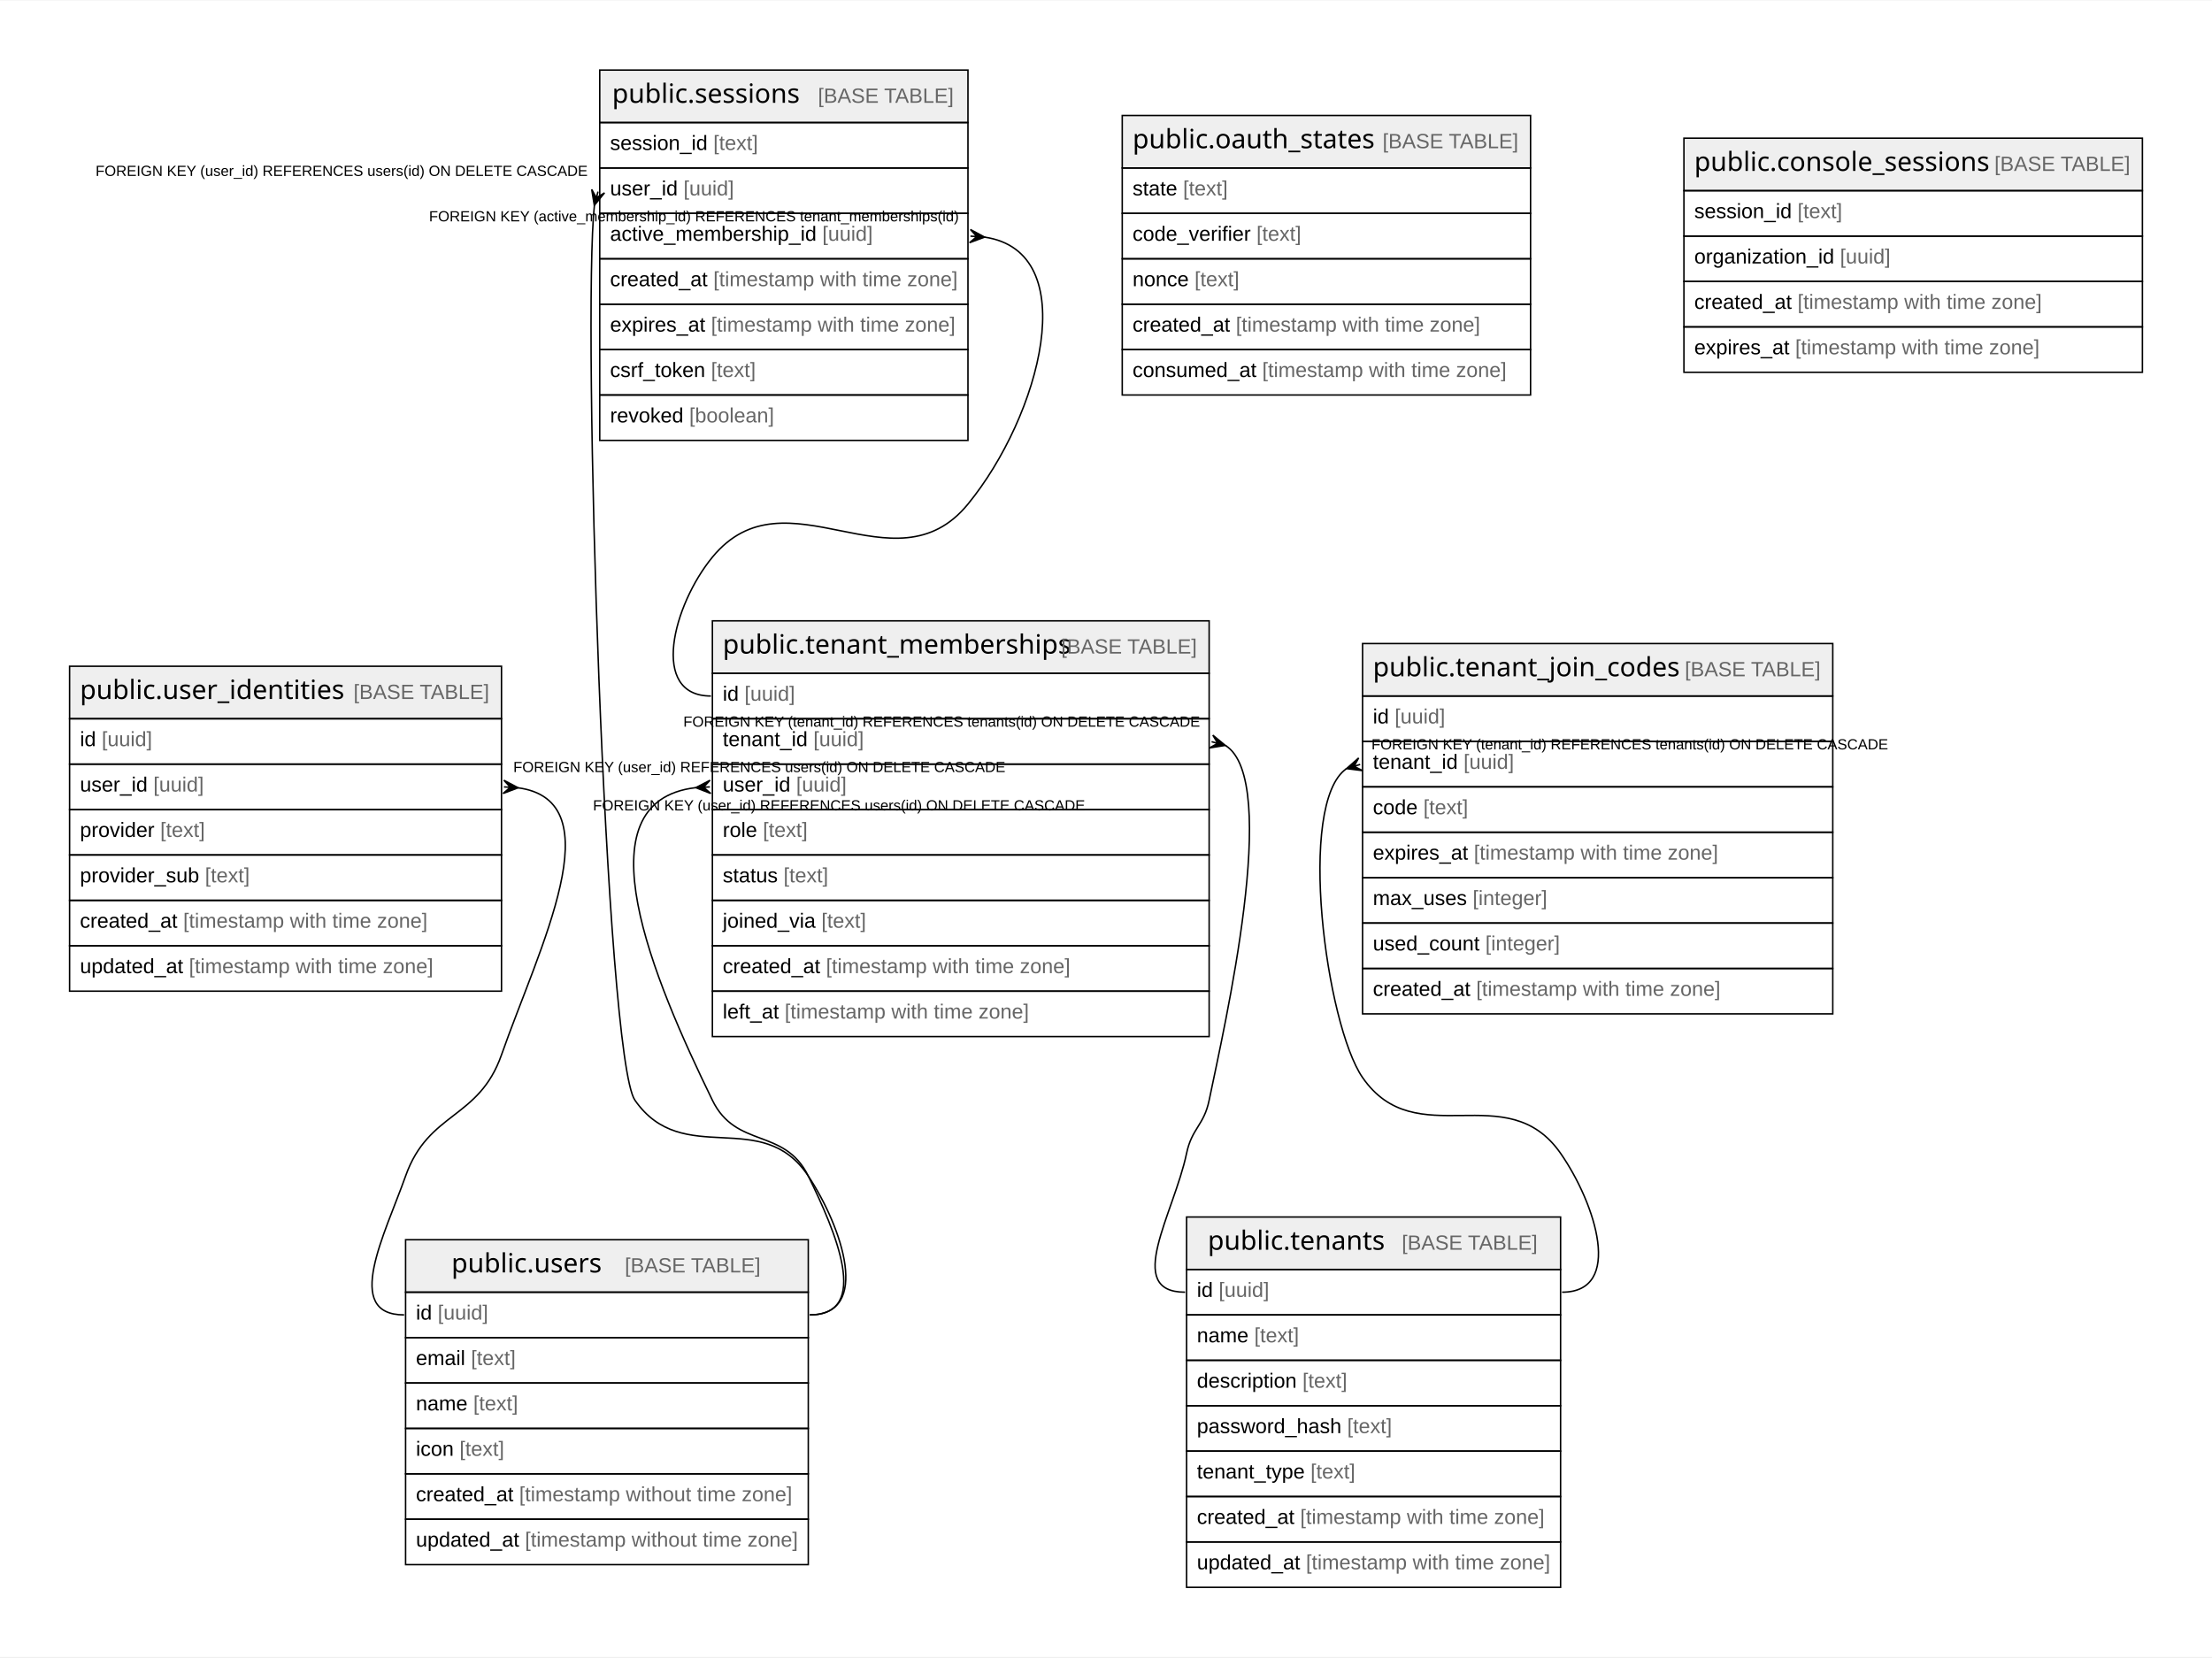
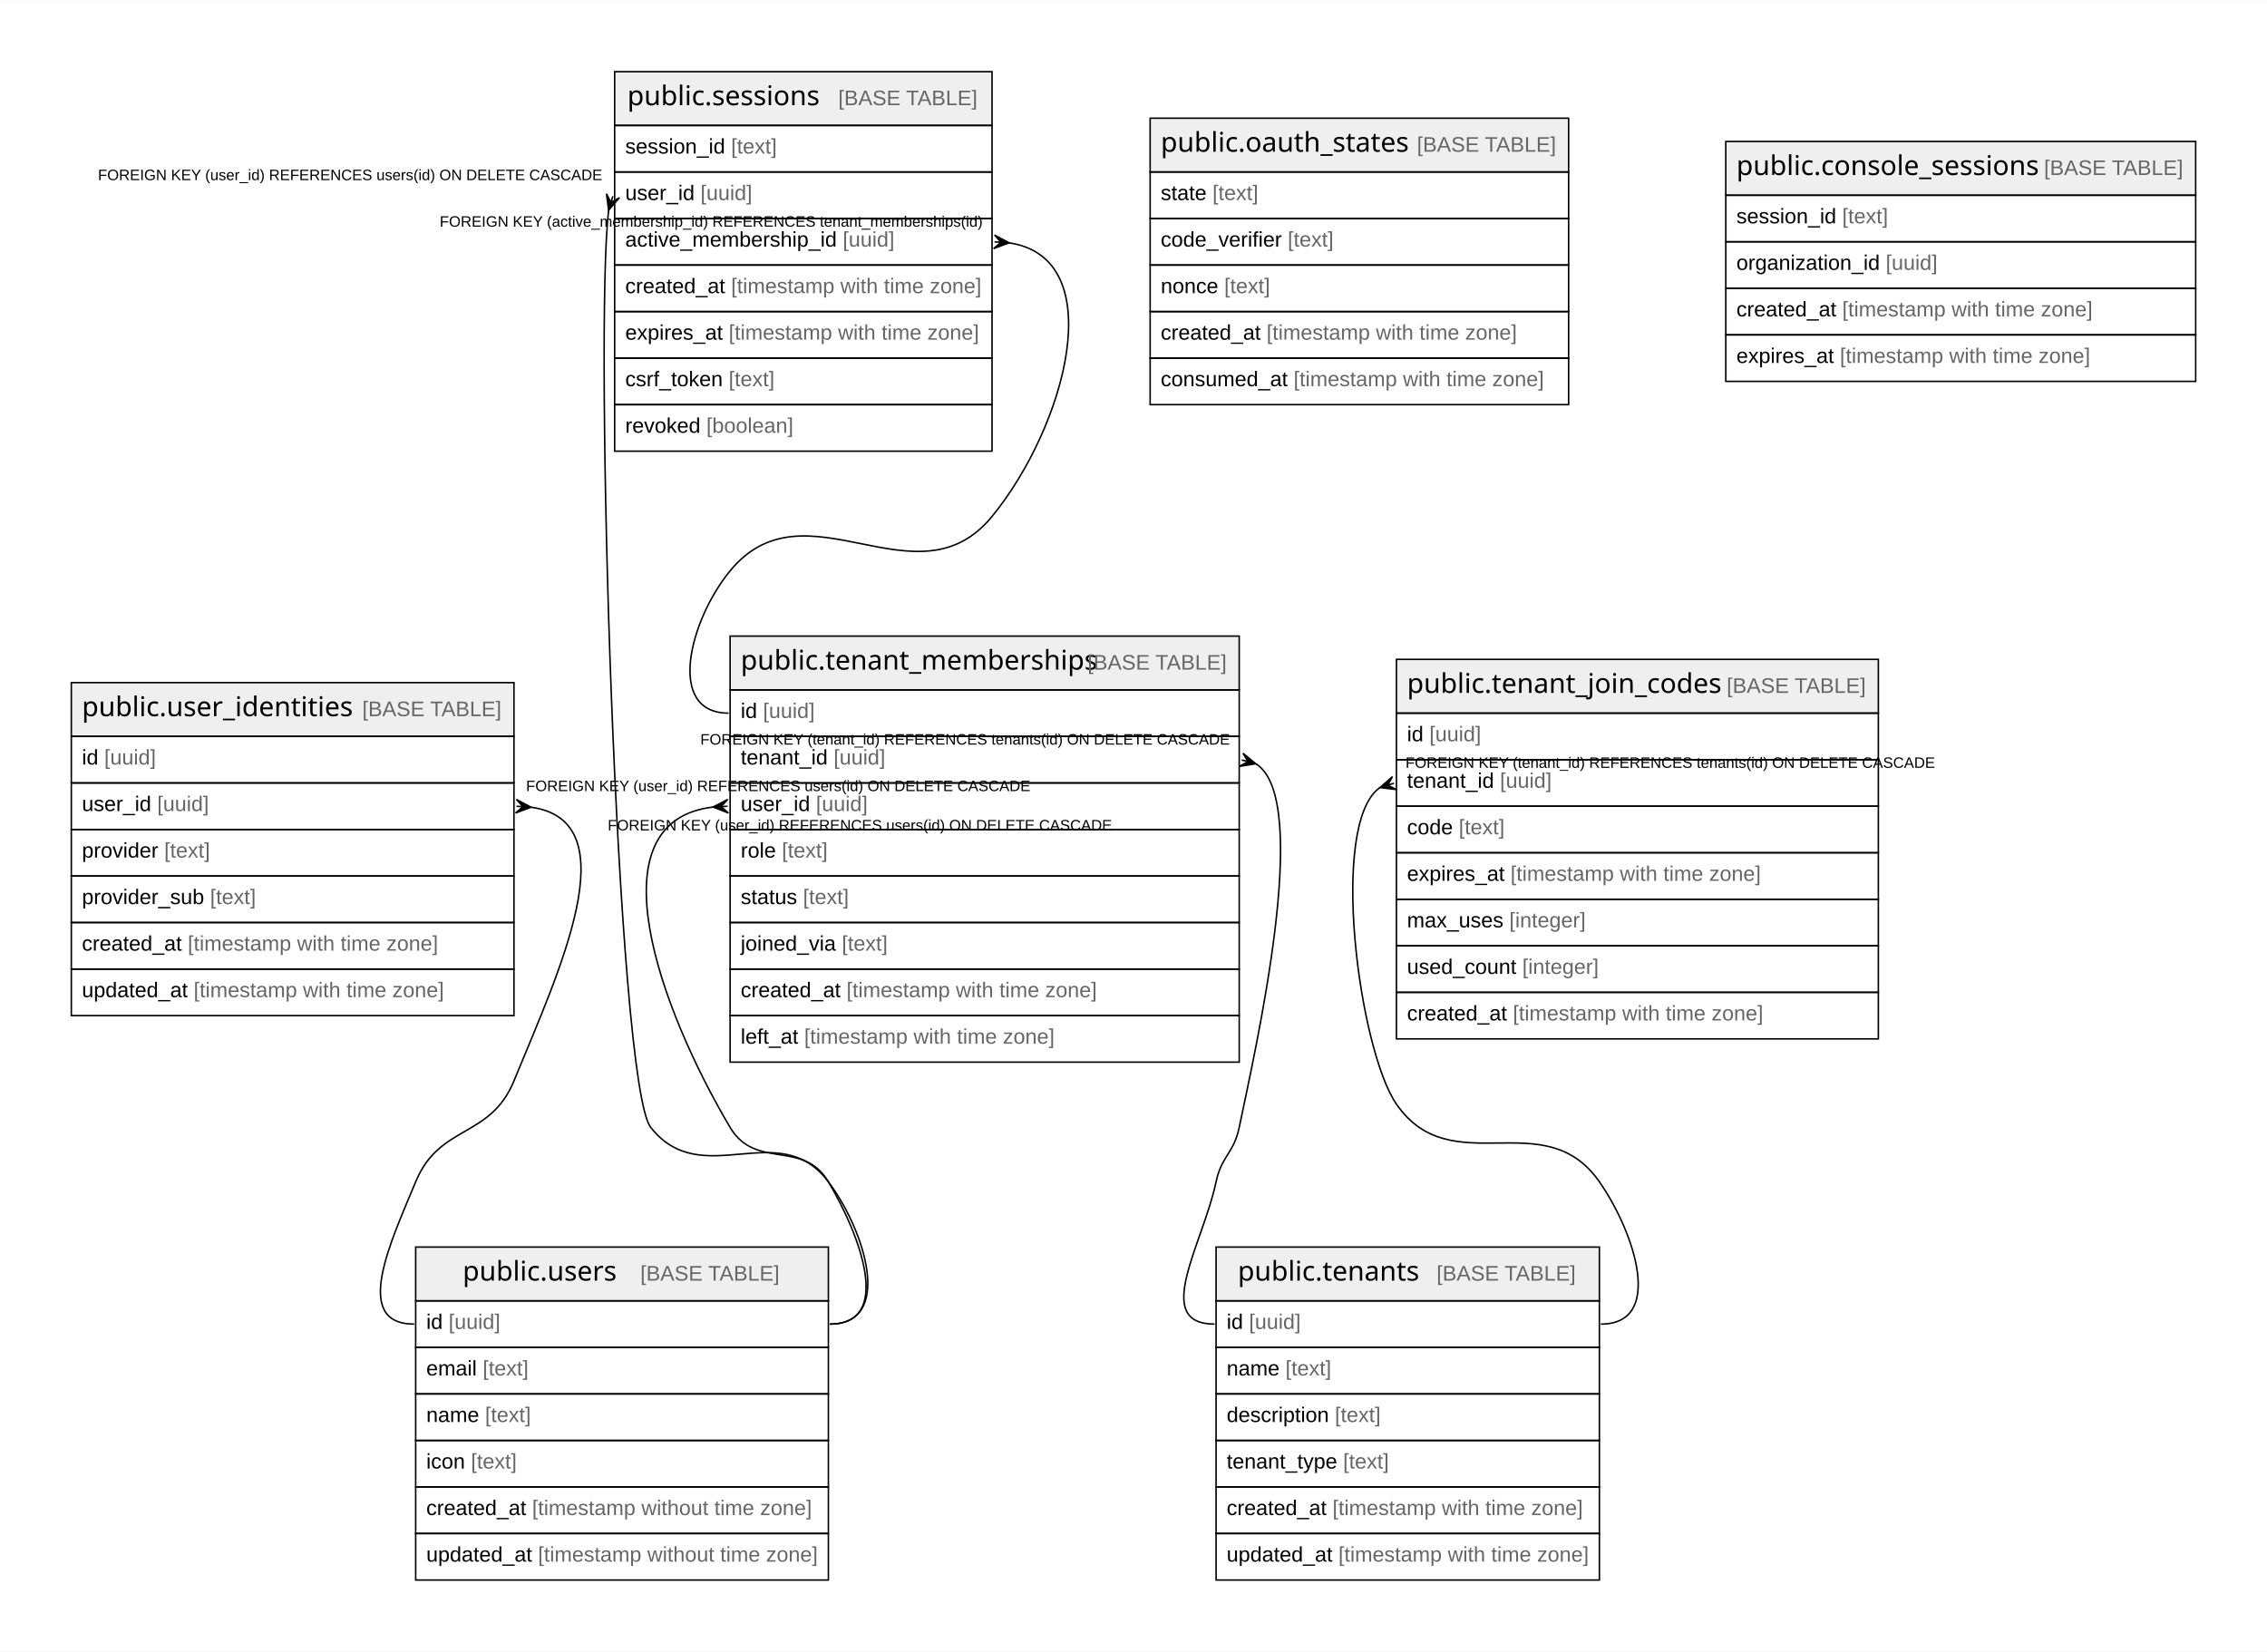
- <svg xmlns="http://www.w3.org/2000/svg" width="1500pt" height="1124pt" viewBox="0.00 0.00 1500.37 1123.60">
-   <g id="graph0" class="graph" transform="scale(1 1) rotate(0) translate(4 1119.6)">
-     <polygon fill="white" stroke="none" points="-4,4 -4,-1119.6 1496.37,-1119.6 1496.37,4 -4,4" />
+ <svg xmlns="http://www.w3.org/2000/svg" width="1500pt" height="1093pt" viewBox="0.00 0.00 1500.37 1092.80">
+   <g id="graph0" class="graph" transform="scale(1 1) rotate(0) translate(4 1088.8)">
+     <polygon fill="white" stroke="none" points="-4,4 -4,-1088.8 1496.37,-1088.8 1496.37,4 -4,4" />
    <g id="node1" class="node">
-       <polygon fill="#efefef" stroke="none" points="271.11,-243.4 271.11,-279 544.25,-279 544.25,-243.4 271.11,-243.4" />
-       <polygon fill="none" stroke="black" points="271.11,-243.4 271.11,-279 544.25,-279 544.25,-243.4 271.11,-243.4" />
-       <text text-anchor="start" x="302.19" y="-256.8" font-family="Arial Bold" font-size="18.00">public.users</text>
-       <text text-anchor="start" x="388.68" y="-256.8" font-family="Arial" font-size="14.00">    </text>
-       <text text-anchor="start" x="419.79" y="-256.8" font-family="Arial" font-size="14.00" fill="#666666">[BASE TABLE]</text>
-       <polygon fill="none" stroke="black" points="271.11,-212.6 271.11,-243.4 544.25,-243.4 544.25,-212.6 271.11,-212.6" />
-       <text text-anchor="start" x="278.11" y="-224.8" font-family="Arial" font-size="14.00">id </text>
-       <text text-anchor="start" x="292.89" y="-224.8" font-family="Arial" font-size="14.00" fill="#666666">[uuid]</text>
-       <polygon fill="none" stroke="black" points="271.11,-181.8 271.11,-212.6 544.25,-212.6 544.25,-181.8 271.11,-181.8" />
-       <text text-anchor="start" x="278.11" y="-194" font-family="Arial" font-size="14.00">email </text>
-       <text text-anchor="start" x="315.45" y="-194" font-family="Arial" font-size="14.00" fill="#666666">[text]</text>
-       <polygon fill="none" stroke="black" points="271.11,-151 271.11,-181.8 544.25,-181.8 544.25,-151 271.11,-151" />
-       <text text-anchor="start" x="278.11" y="-163.2" font-family="Arial" font-size="14.00">name </text>
-       <text text-anchor="start" x="317.02" y="-163.2" font-family="Arial" font-size="14.00" fill="#666666">[text]</text>
-       <polygon fill="none" stroke="black" points="271.11,-120.2 271.11,-151 544.25,-151 544.25,-120.2 271.11,-120.2" />
-       <text text-anchor="start" x="278.11" y="-132.4" font-family="Arial" font-size="14.00">icon </text>
-       <text text-anchor="start" x="307.68" y="-132.4" font-family="Arial" font-size="14.00" fill="#666666">[text]</text>
-       <polygon fill="none" stroke="black" points="271.11,-89.4 271.11,-120.2 544.25,-120.2 544.25,-89.4 271.11,-89.4" />
-       <text text-anchor="start" x="278.11" y="-101.6" font-family="Arial" font-size="14.00">created_at </text>
-       <text text-anchor="start" x="348.15" y="-101.6" font-family="Arial" font-size="14.00" fill="#666666">[timestamp without time zone]</text>
-       <polygon fill="none" stroke="black" points="271.11,-58.6 271.11,-89.4 544.25,-89.4 544.25,-58.6 271.11,-58.6" />
-       <text text-anchor="start" x="278.11" y="-70.8" font-family="Arial" font-size="14.00">updated_at </text>
-       <text text-anchor="start" x="352.06" y="-70.8" font-family="Arial" font-size="14.00" fill="#666666">[timestamp without time zone]</text>
+       <polygon fill="#efefef" stroke="none" points="271.11,-228 271.11,-263.6 544.25,-263.6 544.25,-228 271.11,-228" />
+       <polygon fill="none" stroke="black" points="271.11,-228 271.11,-263.6 544.25,-263.6 544.25,-228 271.11,-228" />
+       <text text-anchor="start" x="302.19" y="-241.4" font-family="Arial Bold" font-size="18.00">public.users</text>
+       <text text-anchor="start" x="388.68" y="-241.4" font-family="Arial" font-size="14.00">    </text>
+       <text text-anchor="start" x="419.79" y="-241.4" font-family="Arial" font-size="14.00" fill="#666666">[BASE TABLE]</text>
+       <polygon fill="none" stroke="black" points="271.11,-197.2 271.11,-228 544.25,-228 544.25,-197.2 271.11,-197.2" />
+       <text text-anchor="start" x="278.11" y="-209.4" font-family="Arial" font-size="14.00">id </text>
+       <text text-anchor="start" x="292.89" y="-209.4" font-family="Arial" font-size="14.00" fill="#666666">[uuid]</text>
+       <polygon fill="none" stroke="black" points="271.11,-166.4 271.11,-197.2 544.25,-197.2 544.25,-166.4 271.11,-166.4" />
+       <text text-anchor="start" x="278.11" y="-178.6" font-family="Arial" font-size="14.00">email </text>
+       <text text-anchor="start" x="315.45" y="-178.6" font-family="Arial" font-size="14.00" fill="#666666">[text]</text>
+       <polygon fill="none" stroke="black" points="271.11,-135.6 271.11,-166.4 544.25,-166.4 544.25,-135.6 271.11,-135.6" />
+       <text text-anchor="start" x="278.11" y="-147.8" font-family="Arial" font-size="14.00">name </text>
+       <text text-anchor="start" x="317.02" y="-147.8" font-family="Arial" font-size="14.00" fill="#666666">[text]</text>
+       <polygon fill="none" stroke="black" points="271.11,-104.8 271.11,-135.6 544.25,-135.6 544.25,-104.8 271.11,-104.8" />
+       <text text-anchor="start" x="278.11" y="-117" font-family="Arial" font-size="14.00">icon </text>
+       <text text-anchor="start" x="307.68" y="-117" font-family="Arial" font-size="14.00" fill="#666666">[text]</text>
+       <polygon fill="none" stroke="black" points="271.11,-74 271.11,-104.8 544.25,-104.8 544.25,-74 271.11,-74" />
+       <text text-anchor="start" x="278.11" y="-86.2" font-family="Arial" font-size="14.00">created_at </text>
+       <text text-anchor="start" x="348.15" y="-86.2" font-family="Arial" font-size="14.00" fill="#666666">[timestamp without time zone]</text>
+       <polygon fill="none" stroke="black" points="271.11,-43.2 271.11,-74 544.25,-74 544.25,-43.2 271.11,-43.2" />
+       <text text-anchor="start" x="278.11" y="-55.4" font-family="Arial" font-size="14.00">updated_at </text>
+       <text text-anchor="start" x="352.06" y="-55.4" font-family="Arial" font-size="14.00" fill="#666666">[timestamp without time zone]</text>
    </g>
    <g id="node2" class="node">
-       <polygon fill="#efefef" stroke="none" points="43.2,-632.4 43.2,-668 336.16,-668 336.16,-632.4 43.2,-632.4" />
-       <polygon fill="none" stroke="black" points="43.2,-632.4 43.2,-668 336.16,-668 336.16,-632.4 43.2,-632.4" />
-       <text text-anchor="start" x="50.2" y="-645.8" font-family="Arial Bold" font-size="18.00">public.user_identities</text>
-       <text text-anchor="start" x="204.67" y="-645.8" font-family="Arial" font-size="14.00">    </text>
-       <text text-anchor="start" x="235.78" y="-645.8" font-family="Arial" font-size="14.00" fill="#666666">[BASE TABLE]</text>
-       <polygon fill="none" stroke="black" points="43.2,-601.6 43.2,-632.4 336.16,-632.4 336.16,-601.6 43.2,-601.6" />
-       <text text-anchor="start" x="50.2" y="-613.8" font-family="Arial" font-size="14.00">id </text>
-       <text text-anchor="start" x="64.99" y="-613.8" font-family="Arial" font-size="14.00" fill="#666666">[uuid]</text>
+       <polygon fill="#efefef" stroke="none" points="43.2,-601.6 43.2,-637.2 336.16,-637.2 336.16,-601.6 43.2,-601.6" />
+       <polygon fill="none" stroke="black" points="43.2,-601.6 43.2,-637.2 336.16,-637.2 336.16,-601.6 43.2,-601.6" />
+       <text text-anchor="start" x="50.2" y="-615" font-family="Arial Bold" font-size="18.00">public.user_identities</text>
+       <text text-anchor="start" x="204.67" y="-615" font-family="Arial" font-size="14.00">    </text>
+       <text text-anchor="start" x="235.78" y="-615" font-family="Arial" font-size="14.00" fill="#666666">[BASE TABLE]</text>
      <polygon fill="none" stroke="black" points="43.2,-570.8 43.2,-601.6 336.16,-601.6 336.16,-570.8 43.2,-570.8" />
-       <text text-anchor="start" x="50.2" y="-583" font-family="Arial" font-size="14.00">user_id </text>
-       <text text-anchor="start" x="100.01" y="-583" font-family="Arial" font-size="14.00" fill="#666666">[uuid]</text>
+       <text text-anchor="start" x="50.2" y="-583" font-family="Arial" font-size="14.00">id </text>
+       <text text-anchor="start" x="64.99" y="-583" font-family="Arial" font-size="14.00" fill="#666666">[uuid]</text>
      <polygon fill="none" stroke="black" points="43.2,-540 43.2,-570.8 336.16,-570.8 336.16,-540 43.2,-540" />
-       <text text-anchor="start" x="50.2" y="-552.2" font-family="Arial" font-size="14.00">provider </text>
-       <text text-anchor="start" x="104.67" y="-552.2" font-family="Arial" font-size="14.00" fill="#666666">[text]</text>
+       <text text-anchor="start" x="50.2" y="-552.2" font-family="Arial" font-size="14.00">user_id </text>
+       <text text-anchor="start" x="100.01" y="-552.2" font-family="Arial" font-size="14.00" fill="#666666">[uuid]</text>
      <polygon fill="none" stroke="black" points="43.2,-509.2 43.2,-540 336.16,-540 336.16,-509.2 43.2,-509.2" />
-       <text text-anchor="start" x="50.2" y="-521.4" font-family="Arial" font-size="14.00">provider_sub </text>
-       <text text-anchor="start" x="135.03" y="-521.4" font-family="Arial" font-size="14.00" fill="#666666">[text]</text>
+       <text text-anchor="start" x="50.2" y="-521.4" font-family="Arial" font-size="14.00">provider </text>
+       <text text-anchor="start" x="104.67" y="-521.4" font-family="Arial" font-size="14.00" fill="#666666">[text]</text>
      <polygon fill="none" stroke="black" points="43.2,-478.4 43.2,-509.2 336.16,-509.2 336.16,-478.4 43.2,-478.4" />
-       <text text-anchor="start" x="50.2" y="-490.6" font-family="Arial" font-size="14.00">created_at </text>
-       <text text-anchor="start" x="120.25" y="-490.6" font-family="Arial" font-size="14.00" fill="#666666">[timestamp with time zone]</text>
+       <text text-anchor="start" x="50.2" y="-490.6" font-family="Arial" font-size="14.00">provider_sub </text>
+       <text text-anchor="start" x="135.03" y="-490.6" font-family="Arial" font-size="14.00" fill="#666666">[text]</text>
      <polygon fill="none" stroke="black" points="43.2,-447.6 43.2,-478.4 336.16,-478.4 336.16,-447.6 43.2,-447.6" />
-       <text text-anchor="start" x="50.2" y="-459.8" font-family="Arial" font-size="14.00">updated_at </text>
-       <text text-anchor="start" x="124.16" y="-459.8" font-family="Arial" font-size="14.00" fill="#666666">[timestamp with time zone]</text>
+       <text text-anchor="start" x="50.2" y="-459.8" font-family="Arial" font-size="14.00">created_at </text>
+       <text text-anchor="start" x="120.25" y="-459.8" font-family="Arial" font-size="14.00" fill="#666666">[timestamp with time zone]</text>
+       <polygon fill="none" stroke="black" points="43.2,-416.8 43.2,-447.6 336.16,-447.6 336.16,-416.8 43.2,-416.8" />
+       <text text-anchor="start" x="50.2" y="-429" font-family="Arial" font-size="14.00">updated_at </text>
+       <text text-anchor="start" x="124.16" y="-429" font-family="Arial" font-size="14.00" fill="#666666">[timestamp with time zone]</text>
    </g>
    <g id="edge1" class="edge">
-       <path fill="none" stroke="black" d="M347.24,-585.57C413.07,-576.78 361.71,-477.22 336.16,-404.4 320.73,-360.44 286.65,-366.12 271.11,-322.2 257.14,-282.73 228.24,-228 270.11,-228" />
-       <polygon fill="black" stroke="black" points="347.47,-585.56 337.21,-581.69 342.15,-585.89 337.82,-586.16 337.82,-586.16 337.82,-586.16 342.15,-585.89 337.77,-590.67 347.47,-585.56" />
-       <text text-anchor="start" x="344.16" y="-596.2" font-family="Arial" font-size="10.00">FOREIGN KEY (user_id) REFERENCES users(id) ON DELETE CASCADE</text>
+       <path fill="none" stroke="black" d="M347.26,-554.76C413.4,-545.85 365.41,-445.01 336.16,-373.6 320.45,-335.25 286.91,-345.11 271.11,-306.8 255.14,-268.1 228.24,-212.6 270.11,-212.6" />
+       <polygon fill="black" stroke="black" points="347.47,-554.75 337.21,-550.89 342.15,-555.09 337.82,-555.36 337.82,-555.36 337.82,-555.36 342.15,-555.09 337.77,-559.87 347.47,-554.75" />
+       <text text-anchor="start" x="344.16" y="-565.4" font-family="Arial" font-size="10.00">FOREIGN KEY (user_id) REFERENCES users(id) ON DELETE CASCADE</text>
    </g>
    <g id="node3" class="node">
-       <polygon fill="#efefef" stroke="none" points="402.79,-1036.8 402.79,-1072.4 652.56,-1072.4 652.56,-1036.8 402.79,-1036.8" />
-       <polygon fill="none" stroke="black" points="402.79,-1036.8 402.79,-1072.4 652.56,-1072.4 652.56,-1036.8 402.79,-1036.8" />
-       <text text-anchor="start" x="411.18" y="-1050.2" font-family="Arial Bold" font-size="18.00">public.sessions</text>
-       <text text-anchor="start" x="519.68" y="-1050.2" font-family="Arial" font-size="14.00">    </text>
-       <text text-anchor="start" x="550.8" y="-1050.2" font-family="Arial" font-size="14.00" fill="#666666">[BASE TABLE]</text>
-       <polygon fill="none" stroke="black" points="402.79,-1006 402.79,-1036.8 652.56,-1036.8 652.56,-1006 402.79,-1006" />
-       <text text-anchor="start" x="409.79" y="-1018.2" font-family="Arial" font-size="14.00">session_id </text>
-       <text text-anchor="start" x="479.83" y="-1018.2" font-family="Arial" font-size="14.00" fill="#666666">[text]</text>
+       <polygon fill="#efefef" stroke="none" points="402.79,-1006 402.79,-1041.6 652.56,-1041.6 652.56,-1006 402.79,-1006" />
+       <polygon fill="none" stroke="black" points="402.79,-1006 402.79,-1041.6 652.56,-1041.6 652.56,-1006 402.79,-1006" />
+       <text text-anchor="start" x="411.18" y="-1019.4" font-family="Arial Bold" font-size="18.00">public.sessions</text>
+       <text text-anchor="start" x="519.68" y="-1019.4" font-family="Arial" font-size="14.00">    </text>
+       <text text-anchor="start" x="550.8" y="-1019.4" font-family="Arial" font-size="14.00" fill="#666666">[BASE TABLE]</text>
      <polygon fill="none" stroke="black" points="402.79,-975.2 402.79,-1006 652.56,-1006 652.56,-975.2 402.79,-975.2" />
-       <text text-anchor="start" x="409.79" y="-987.4" font-family="Arial" font-size="14.00">user_id </text>
-       <text text-anchor="start" x="459.6" y="-987.4" font-family="Arial" font-size="14.00" fill="#666666">[uuid]</text>
+       <text text-anchor="start" x="409.79" y="-987.4" font-family="Arial" font-size="14.00">session_id </text>
+       <text text-anchor="start" x="479.83" y="-987.4" font-family="Arial" font-size="14.00" fill="#666666">[text]</text>
      <polygon fill="none" stroke="black" points="402.79,-944.4 402.79,-975.2 652.56,-975.2 652.56,-944.4 402.79,-944.4" />
-       <text text-anchor="start" x="409.79" y="-956.6" font-family="Arial" font-size="14.00">active_membership_id </text>
-       <text text-anchor="start" x="553.75" y="-956.6" font-family="Arial" font-size="14.00" fill="#666666">[uuid]</text>
+       <text text-anchor="start" x="409.79" y="-956.6" font-family="Arial" font-size="14.00">user_id </text>
+       <text text-anchor="start" x="459.6" y="-956.6" font-family="Arial" font-size="14.00" fill="#666666">[uuid]</text>
      <polygon fill="none" stroke="black" points="402.79,-913.6 402.79,-944.4 652.56,-944.4 652.56,-913.6 402.79,-913.6" />
-       <text text-anchor="start" x="409.79" y="-925.8" font-family="Arial" font-size="14.00">created_at </text>
-       <text text-anchor="start" x="479.84" y="-925.8" font-family="Arial" font-size="14.00" fill="#666666">[timestamp with time zone]</text>
+       <text text-anchor="start" x="409.79" y="-925.8" font-family="Arial" font-size="14.00">active_membership_id </text>
+       <text text-anchor="start" x="553.75" y="-925.8" font-family="Arial" font-size="14.00" fill="#666666">[uuid]</text>
      <polygon fill="none" stroke="black" points="402.79,-882.8 402.79,-913.6 652.56,-913.6 652.56,-882.8 402.79,-882.8" />
-       <text text-anchor="start" x="409.79" y="-895" font-family="Arial" font-size="14.00">expires_at </text>
-       <text text-anchor="start" x="478.28" y="-895" font-family="Arial" font-size="14.00" fill="#666666">[timestamp with time zone]</text>
+       <text text-anchor="start" x="409.79" y="-895" font-family="Arial" font-size="14.00">created_at </text>
+       <text text-anchor="start" x="479.84" y="-895" font-family="Arial" font-size="14.00" fill="#666666">[timestamp with time zone]</text>
      <polygon fill="none" stroke="black" points="402.79,-852 402.79,-882.8 652.56,-882.8 652.56,-852 402.79,-852" />
-       <text text-anchor="start" x="409.79" y="-864.2" font-family="Arial" font-size="14.00">csrf_token </text>
-       <text text-anchor="start" x="478.27" y="-864.2" font-family="Arial" font-size="14.00" fill="#666666">[text]</text>
+       <text text-anchor="start" x="409.79" y="-864.2" font-family="Arial" font-size="14.00">expires_at </text>
+       <text text-anchor="start" x="478.28" y="-864.2" font-family="Arial" font-size="14.00" fill="#666666">[timestamp with time zone]</text>
      <polygon fill="none" stroke="black" points="402.79,-821.2 402.79,-852 652.56,-852 652.56,-821.2 402.79,-821.2" />
-       <text text-anchor="start" x="409.79" y="-833.4" font-family="Arial" font-size="14.00">revoked </text>
-       <text text-anchor="start" x="463.49" y="-833.4" font-family="Arial" font-size="14.00" fill="#666666">[boolean]</text>
+       <text text-anchor="start" x="409.79" y="-833.4" font-family="Arial" font-size="14.00">csrf_token </text>
+       <text text-anchor="start" x="478.27" y="-833.4" font-family="Arial" font-size="14.00" fill="#666666">[text]</text>
+       <polygon fill="none" stroke="black" points="402.79,-790.4 402.79,-821.2 652.56,-821.2 652.56,-790.4 402.79,-790.4" />
+       <text text-anchor="start" x="409.79" y="-802.6" font-family="Arial" font-size="14.00">revoked </text>
+       <text text-anchor="start" x="463.49" y="-802.6" font-family="Arial" font-size="14.00" fill="#666666">[boolean]</text>
    </g>
    <g id="edge2" class="edge">
-       <path fill="none" stroke="black" d="M399.2,-980.91C390.77,-904.58 406.58,-402.43 426.68,-373.6 459.29,-326.82 512.78,-369.76 544.25,-322.2 567.36,-287.28 587.12,-228 545.25,-228" />
-       <polygon fill="black" stroke="black" points="399.12,-980.62 397.36,-991.44 400.5,-985.77 401.62,-989.95 401.62,-989.95 401.62,-989.95 400.5,-985.77 406.05,-989.11 399.12,-980.62" />
-       <text text-anchor="start" x="60.83" y="-1000.6" font-family="Arial" font-size="10.00">FOREIGN KEY (user_id) REFERENCES users(id) ON DELETE CASCADE</text>
+       <path fill="none" stroke="black" d="M398.87,-950.11C389.13,-873.78 404.01,-371.63 426.68,-342.8 460.46,-299.84 511.52,-350.56 544.25,-306.8 569.33,-273.27 587.12,-212.6 545.25,-212.6" />
+       <polygon fill="black" stroke="black" points="398.81,-949.91 397.39,-960.78 400.35,-955.01 401.6,-959.16 401.6,-959.16 401.6,-959.16 400.35,-955.01 406,-958.18 398.81,-949.91" />
+       <text text-anchor="start" x="60.83" y="-969.8" font-family="Arial" font-size="10.00">FOREIGN KEY (user_id) REFERENCES users(id) ON DELETE CASCADE</text>
    </g>
    <g id="node7" class="node">
-       <polygon fill="#efefef" stroke="none" points="479.21,-663.2 479.21,-698.8 816.15,-698.8 816.15,-663.2 479.21,-663.2" />
-       <polygon fill="none" stroke="black" points="479.21,-663.2 479.21,-698.8 816.15,-698.8 816.15,-663.2 479.21,-663.2" />
-       <text text-anchor="start" x="486.21" y="-676.6" font-family="Arial Bold" font-size="18.00">public.tenant_memberships</text>
-       <text text-anchor="start" x="684.66" y="-676.6" font-family="Arial" font-size="14.00">    </text>
-       <text text-anchor="start" x="715.78" y="-676.6" font-family="Arial" font-size="14.00" fill="#666666">[BASE TABLE]</text>
-       <polygon fill="none" stroke="black" points="479.21,-632.4 479.21,-663.2 816.15,-663.2 816.15,-632.4 479.21,-632.4" />
-       <text text-anchor="start" x="486.21" y="-644.6" font-family="Arial" font-size="14.00">id </text>
-       <text text-anchor="start" x="500.99" y="-644.6" font-family="Arial" font-size="14.00" fill="#666666">[uuid]</text>
+       <polygon fill="#efefef" stroke="none" points="479.21,-632.4 479.21,-668 816.15,-668 816.15,-632.4 479.21,-632.4" />
+       <polygon fill="none" stroke="black" points="479.21,-632.4 479.21,-668 816.15,-668 816.15,-632.4 479.21,-632.4" />
+       <text text-anchor="start" x="486.21" y="-645.8" font-family="Arial Bold" font-size="18.00">public.tenant_memberships</text>
+       <text text-anchor="start" x="684.66" y="-645.8" font-family="Arial" font-size="14.00">    </text>
+       <text text-anchor="start" x="715.78" y="-645.8" font-family="Arial" font-size="14.00" fill="#666666">[BASE TABLE]</text>
      <polygon fill="none" stroke="black" points="479.21,-601.6 479.21,-632.4 816.15,-632.4 816.15,-601.6 479.21,-601.6" />
-       <text text-anchor="start" x="486.21" y="-613.8" font-family="Arial" font-size="14.00">tenant_id </text>
-       <text text-anchor="start" x="547.7" y="-613.8" font-family="Arial" font-size="14.00" fill="#666666">[uuid]</text>
+       <text text-anchor="start" x="486.21" y="-613.8" font-family="Arial" font-size="14.00">id </text>
+       <text text-anchor="start" x="500.99" y="-613.8" font-family="Arial" font-size="14.00" fill="#666666">[uuid]</text>
      <polygon fill="none" stroke="black" points="479.21,-570.8 479.21,-601.6 816.15,-601.6 816.15,-570.8 479.21,-570.8" />
-       <text text-anchor="start" x="486.21" y="-583" font-family="Arial" font-size="14.00">user_id </text>
-       <text text-anchor="start" x="536.01" y="-583" font-family="Arial" font-size="14.00" fill="#666666">[uuid]</text>
+       <text text-anchor="start" x="486.21" y="-583" font-family="Arial" font-size="14.00">tenant_id </text>
+       <text text-anchor="start" x="547.7" y="-583" font-family="Arial" font-size="14.00" fill="#666666">[uuid]</text>
      <polygon fill="none" stroke="black" points="479.21,-540 479.21,-570.8 816.15,-570.8 816.15,-540 479.21,-540" />
-       <text text-anchor="start" x="486.21" y="-552.2" font-family="Arial" font-size="14.00">role </text>
-       <text text-anchor="start" x="513.44" y="-552.2" font-family="Arial" font-size="14.00" fill="#666666">[text]</text>
+       <text text-anchor="start" x="486.21" y="-552.2" font-family="Arial" font-size="14.00">user_id </text>
+       <text text-anchor="start" x="536.01" y="-552.2" font-family="Arial" font-size="14.00" fill="#666666">[uuid]</text>
      <polygon fill="none" stroke="black" points="479.21,-509.2 479.21,-540 816.15,-540 816.15,-509.2 479.21,-509.2" />
-       <text text-anchor="start" x="486.21" y="-521.4" font-family="Arial" font-size="14.00">status </text>
-       <text text-anchor="start" x="527.45" y="-521.4" font-family="Arial" font-size="14.00" fill="#666666">[text]</text>
+       <text text-anchor="start" x="486.21" y="-521.4" font-family="Arial" font-size="14.00">role </text>
+       <text text-anchor="start" x="513.44" y="-521.4" font-family="Arial" font-size="14.00" fill="#666666">[text]</text>
      <polygon fill="none" stroke="black" points="479.21,-478.4 479.21,-509.2 816.15,-509.2 816.15,-478.4 479.21,-478.4" />
-       <text text-anchor="start" x="486.21" y="-490.6" font-family="Arial" font-size="14.00">joined_via </text>
-       <text text-anchor="start" x="553.14" y="-490.6" font-family="Arial" font-size="14.00" fill="#666666">[text]</text>
+       <text text-anchor="start" x="486.21" y="-490.6" font-family="Arial" font-size="14.00">status </text>
+       <text text-anchor="start" x="527.45" y="-490.6" font-family="Arial" font-size="14.00" fill="#666666">[text]</text>
      <polygon fill="none" stroke="black" points="479.21,-447.6 479.21,-478.4 816.15,-478.4 816.15,-447.6 479.21,-447.6" />
-       <text text-anchor="start" x="486.21" y="-459.8" font-family="Arial" font-size="14.00">created_at </text>
-       <text text-anchor="start" x="556.25" y="-459.8" font-family="Arial" font-size="14.00" fill="#666666">[timestamp with time zone]</text>
+       <text text-anchor="start" x="486.21" y="-459.8" font-family="Arial" font-size="14.00">joined_via </text>
+       <text text-anchor="start" x="553.14" y="-459.8" font-family="Arial" font-size="14.00" fill="#666666">[text]</text>
      <polygon fill="none" stroke="black" points="479.21,-416.8 479.21,-447.6 816.15,-447.6 816.15,-416.8 479.21,-416.8" />
-       <text text-anchor="start" x="486.21" y="-429" font-family="Arial" font-size="14.00">left_at </text>
-       <text text-anchor="start" x="528.23" y="-429" font-family="Arial" font-size="14.00" fill="#666666">[timestamp with time zone]</text>
+       <text text-anchor="start" x="486.21" y="-429" font-family="Arial" font-size="14.00">created_at </text>
+       <text text-anchor="start" x="556.25" y="-429" font-family="Arial" font-size="14.00" fill="#666666">[timestamp with time zone]</text>
+       <polygon fill="none" stroke="black" points="479.21,-386 479.21,-416.8 816.15,-416.8 816.15,-386 479.21,-386" />
+       <text text-anchor="start" x="486.21" y="-398.2" font-family="Arial" font-size="14.00">left_at </text>
+       <text text-anchor="start" x="528.23" y="-398.2" font-family="Arial" font-size="14.00" fill="#666666">[timestamp with time zone]</text>
    </g>
    <g id="edge3" class="edge">
-       <path fill="none" stroke="black" d="M663.79,-959.09C731.57,-949.2 701.43,-837.73 652.56,-778 602.73,-717.1 529.19,-802.77 479.21,-742 452.61,-709.66 436.34,-647.8 478.21,-647.8" />
-       <polygon fill="black" stroke="black" points="663.87,-959.09 653.59,-955.29 658.55,-959.46 654.23,-959.75 654.23,-959.75 654.23,-959.75 658.55,-959.46 654.21,-964.27 663.87,-959.09" />
-       <text text-anchor="start" x="287" y="-969.8" font-family="Arial" font-size="10.00">FOREIGN KEY (active_membership_id) REFERENCES tenant_memberships(id)</text>
+       <path fill="none" stroke="black" d="M663.79,-928.29C731.57,-918.4 701.43,-806.93 652.56,-747.2 602.73,-686.3 529.19,-771.97 479.21,-711.2 452.61,-678.86 436.34,-617 478.21,-617" />
+       <polygon fill="black" stroke="black" points="663.87,-928.29 653.59,-924.49 658.55,-928.66 654.23,-928.95 654.23,-928.95 654.23,-928.95 658.55,-928.66 654.21,-933.47 663.87,-928.29" />
+       <text text-anchor="start" x="287" y="-939" font-family="Arial" font-size="10.00">FOREIGN KEY (active_membership_id) REFERENCES tenant_memberships(id)</text>
    </g>
    <g id="node4" class="node">
-       <polygon fill="#efefef" stroke="none" points="757.2,-1006 757.2,-1041.6 1034.16,-1041.6 1034.16,-1006 757.2,-1006" />
-       <polygon fill="none" stroke="black" points="757.2,-1006 757.2,-1041.6 1034.16,-1041.6 1034.16,-1006 757.2,-1006" />
-       <text text-anchor="start" x="764.2" y="-1019.4" font-family="Arial Bold" font-size="18.00">public.oauth_states</text>
-       <text text-anchor="start" x="902.67" y="-1019.4" font-family="Arial" font-size="14.00">    </text>
-       <text text-anchor="start" x="933.79" y="-1019.4" font-family="Arial" font-size="14.00" fill="#666666">[BASE TABLE]</text>
-       <polygon fill="none" stroke="black" points="757.2,-975.2 757.2,-1006 1034.16,-1006 1034.16,-975.2 757.2,-975.2" />
-       <text text-anchor="start" x="764.2" y="-987.4" font-family="Arial" font-size="14.00">state </text>
-       <text text-anchor="start" x="798.44" y="-987.4" font-family="Arial" font-size="14.00" fill="#666666">[text]</text>
+       <polygon fill="#efefef" stroke="none" points="757.2,-975.2 757.2,-1010.8 1034.16,-1010.8 1034.16,-975.2 757.2,-975.2" />
+       <polygon fill="none" stroke="black" points="757.2,-975.2 757.2,-1010.8 1034.16,-1010.8 1034.16,-975.2 757.2,-975.2" />
+       <text text-anchor="start" x="764.2" y="-988.6" font-family="Arial Bold" font-size="18.00">public.oauth_states</text>
+       <text text-anchor="start" x="902.67" y="-988.6" font-family="Arial" font-size="14.00">    </text>
+       <text text-anchor="start" x="933.79" y="-988.6" font-family="Arial" font-size="14.00" fill="#666666">[BASE TABLE]</text>
      <polygon fill="none" stroke="black" points="757.2,-944.4 757.2,-975.2 1034.16,-975.2 1034.16,-944.4 757.2,-944.4" />
-       <text text-anchor="start" x="764.2" y="-956.6" font-family="Arial" font-size="14.00">code_verifier </text>
-       <text text-anchor="start" x="848.24" y="-956.6" font-family="Arial" font-size="14.00" fill="#666666">[text]</text>
+       <text text-anchor="start" x="764.2" y="-956.6" font-family="Arial" font-size="14.00">state </text>
+       <text text-anchor="start" x="798.44" y="-956.6" font-family="Arial" font-size="14.00" fill="#666666">[text]</text>
      <polygon fill="none" stroke="black" points="757.2,-913.6 757.2,-944.4 1034.16,-944.4 1034.16,-913.6 757.2,-913.6" />
-       <text text-anchor="start" x="764.2" y="-925.8" font-family="Arial" font-size="14.00">nonce </text>
-       <text text-anchor="start" x="806.23" y="-925.8" font-family="Arial" font-size="14.00" fill="#666666">[text]</text>
+       <text text-anchor="start" x="764.2" y="-925.8" font-family="Arial" font-size="14.00">code_verifier </text>
+       <text text-anchor="start" x="848.24" y="-925.8" font-family="Arial" font-size="14.00" fill="#666666">[text]</text>
      <polygon fill="none" stroke="black" points="757.2,-882.8 757.2,-913.6 1034.16,-913.6 1034.16,-882.8 757.2,-882.8" />
-       <text text-anchor="start" x="764.2" y="-895" font-family="Arial" font-size="14.00">created_at </text>
-       <text text-anchor="start" x="834.25" y="-895" font-family="Arial" font-size="14.00" fill="#666666">[timestamp with time zone]</text>
+       <text text-anchor="start" x="764.2" y="-895" font-family="Arial" font-size="14.00">nonce </text>
+       <text text-anchor="start" x="806.23" y="-895" font-family="Arial" font-size="14.00" fill="#666666">[text]</text>
      <polygon fill="none" stroke="black" points="757.2,-852 757.2,-882.8 1034.16,-882.8 1034.16,-852 757.2,-852" />
-       <text text-anchor="start" x="764.2" y="-864.2" font-family="Arial" font-size="14.00">consumed_at </text>
-       <text text-anchor="start" x="852.14" y="-864.2" font-family="Arial" font-size="14.00" fill="#666666">[timestamp with time zone]</text>
+       <text text-anchor="start" x="764.2" y="-864.2" font-family="Arial" font-size="14.00">created_at </text>
+       <text text-anchor="start" x="834.25" y="-864.2" font-family="Arial" font-size="14.00" fill="#666666">[timestamp with time zone]</text>
+       <polygon fill="none" stroke="black" points="757.2,-821.2 757.2,-852 1034.16,-852 1034.16,-821.2 757.2,-821.2" />
+       <text text-anchor="start" x="764.2" y="-833.4" font-family="Arial" font-size="14.00">consumed_at </text>
+       <text text-anchor="start" x="852.14" y="-833.4" font-family="Arial" font-size="14.00" fill="#666666">[timestamp with time zone]</text>
    </g>
    <g id="node5" class="node">
-       <polygon fill="#efefef" stroke="none" points="800.84,-258.8 800.84,-294.4 1054.52,-294.4 1054.52,-258.8 800.84,-258.8" />
-       <polygon fill="none" stroke="black" points="800.84,-258.8 800.84,-294.4 1054.52,-294.4 1054.52,-258.8 800.84,-258.8" />
-       <text text-anchor="start" x="815.2" y="-272.2" font-family="Arial Bold" font-size="18.00">public.tenants</text>
-       <text text-anchor="start" x="915.67" y="-272.2" font-family="Arial" font-size="14.00">    </text>
-       <text text-anchor="start" x="946.79" y="-272.2" font-family="Arial" font-size="14.00" fill="#666666">[BASE TABLE]</text>
-       <polygon fill="none" stroke="black" points="800.84,-228 800.84,-258.8 1054.52,-258.8 1054.52,-228 800.84,-228" />
-       <text text-anchor="start" x="807.84" y="-240.2" font-family="Arial" font-size="14.00">id </text>
-       <text text-anchor="start" x="822.62" y="-240.2" font-family="Arial" font-size="14.00" fill="#666666">[uuid]</text>
+       <polygon fill="#efefef" stroke="none" points="800.84,-228 800.84,-263.6 1054.52,-263.6 1054.52,-228 800.84,-228" />
+       <polygon fill="none" stroke="black" points="800.84,-228 800.84,-263.6 1054.52,-263.6 1054.52,-228 800.84,-228" />
+       <text text-anchor="start" x="815.2" y="-241.4" font-family="Arial Bold" font-size="18.00">public.tenants</text>
+       <text text-anchor="start" x="915.67" y="-241.4" font-family="Arial" font-size="14.00">    </text>
+       <text text-anchor="start" x="946.79" y="-241.4" font-family="Arial" font-size="14.00" fill="#666666">[BASE TABLE]</text>
      <polygon fill="none" stroke="black" points="800.84,-197.2 800.84,-228 1054.52,-228 1054.52,-197.2 800.84,-197.2" />
-       <text text-anchor="start" x="807.84" y="-209.4" font-family="Arial" font-size="14.00">name </text>
-       <text text-anchor="start" x="846.75" y="-209.4" font-family="Arial" font-size="14.00" fill="#666666">[text]</text>
+       <text text-anchor="start" x="807.84" y="-209.4" font-family="Arial" font-size="14.00">id </text>
+       <text text-anchor="start" x="822.62" y="-209.4" font-family="Arial" font-size="14.00" fill="#666666">[uuid]</text>
      <polygon fill="none" stroke="black" points="800.84,-166.4 800.84,-197.2 1054.52,-197.2 1054.52,-166.4 800.84,-166.4" />
-       <text text-anchor="start" x="807.84" y="-178.6" font-family="Arial" font-size="14.00">description </text>
-       <text text-anchor="start" x="879.43" y="-178.6" font-family="Arial" font-size="14.00" fill="#666666">[text]</text>
+       <text text-anchor="start" x="807.84" y="-178.6" font-family="Arial" font-size="14.00">name </text>
+       <text text-anchor="start" x="846.75" y="-178.6" font-family="Arial" font-size="14.00" fill="#666666">[text]</text>
      <polygon fill="none" stroke="black" points="800.84,-135.6 800.84,-166.4 1054.52,-166.4 1054.52,-135.6 800.84,-135.6" />
-       <text text-anchor="start" x="807.84" y="-147.8" font-family="Arial" font-size="14.00">password_hash </text>
-       <text text-anchor="start" x="909.79" y="-147.8" font-family="Arial" font-size="14.00" fill="#666666">[text]</text>
+       <text text-anchor="start" x="807.84" y="-147.8" font-family="Arial" font-size="14.00">description </text>
+       <text text-anchor="start" x="879.43" y="-147.8" font-family="Arial" font-size="14.00" fill="#666666">[text]</text>
      <polygon fill="none" stroke="black" points="800.84,-104.8 800.84,-135.6 1054.52,-135.6 1054.52,-104.8 800.84,-104.8" />
      <text text-anchor="start" x="807.84" y="-117" font-family="Arial" font-size="14.00">tenant_type </text>
      <text text-anchor="start" x="884.9" y="-117" font-family="Arial" font-size="14.00" fill="#666666">[text]</text>
      <polygon fill="none" stroke="black" points="800.84,-74 800.84,-104.8 1054.52,-104.8 1054.52,-74 800.84,-74" />
      <text text-anchor="start" x="807.84" y="-86.2" font-family="Arial" font-size="14.00">created_at </text>
      <text text-anchor="start" x="877.89" y="-86.2" font-family="Arial" font-size="14.00" fill="#666666">[timestamp with time zone]</text>
      <polygon fill="none" stroke="black" points="800.84,-43.2 800.84,-74 1054.52,-74 1054.52,-43.2 800.84,-43.2" />
      <text text-anchor="start" x="807.84" y="-55.4" font-family="Arial" font-size="14.00">updated_at </text>
      <text text-anchor="start" x="881.8" y="-55.4" font-family="Arial" font-size="14.00" fill="#666666">[timestamp with time zone]</text>
    </g>
    <g id="node6" class="node">
-       <polygon fill="#efefef" stroke="none" points="920.21,-647.8 920.21,-683.4 1239.15,-683.4 1239.15,-647.8 920.21,-647.8" />
-       <polygon fill="none" stroke="black" points="920.21,-647.8 920.21,-683.4 1239.15,-683.4 1239.15,-647.8 920.21,-647.8" />
-       <text text-anchor="start" x="927.21" y="-661.2" font-family="Arial Bold" font-size="18.00">public.tenant_join_codes</text>
-       <text text-anchor="start" x="1107.66" y="-661.2" font-family="Arial" font-size="14.00">    </text>
-       <text text-anchor="start" x="1138.78" y="-661.2" font-family="Arial" font-size="14.00" fill="#666666">[BASE TABLE]</text>
-       <polygon fill="none" stroke="black" points="920.21,-617 920.21,-647.8 1239.15,-647.8 1239.15,-617 920.21,-617" />
-       <text text-anchor="start" x="927.21" y="-629.2" font-family="Arial" font-size="14.00">id </text>
-       <text text-anchor="start" x="941.99" y="-629.2" font-family="Arial" font-size="14.00" fill="#666666">[uuid]</text>
+       <polygon fill="#efefef" stroke="none" points="920.21,-617 920.21,-652.6 1239.15,-652.6 1239.15,-617 920.21,-617" />
+       <polygon fill="none" stroke="black" points="920.21,-617 920.21,-652.6 1239.15,-652.6 1239.15,-617 920.21,-617" />
+       <text text-anchor="start" x="927.21" y="-630.4" font-family="Arial Bold" font-size="18.00">public.tenant_join_codes</text>
+       <text text-anchor="start" x="1107.66" y="-630.4" font-family="Arial" font-size="14.00">    </text>
+       <text text-anchor="start" x="1138.78" y="-630.4" font-family="Arial" font-size="14.00" fill="#666666">[BASE TABLE]</text>
      <polygon fill="none" stroke="black" points="920.21,-586.2 920.21,-617 1239.15,-617 1239.15,-586.2 920.21,-586.2" />
-       <text text-anchor="start" x="927.21" y="-598.4" font-family="Arial" font-size="14.00">tenant_id </text>
-       <text text-anchor="start" x="988.7" y="-598.4" font-family="Arial" font-size="14.00" fill="#666666">[uuid]</text>
+       <text text-anchor="start" x="927.21" y="-598.4" font-family="Arial" font-size="14.00">id </text>
+       <text text-anchor="start" x="941.99" y="-598.4" font-family="Arial" font-size="14.00" fill="#666666">[uuid]</text>
      <polygon fill="none" stroke="black" points="920.21,-555.4 920.21,-586.2 1239.15,-586.2 1239.15,-555.4 920.21,-555.4" />
-       <text text-anchor="start" x="927.21" y="-567.6" font-family="Arial" font-size="14.00">code </text>
-       <text text-anchor="start" x="961.45" y="-567.6" font-family="Arial" font-size="14.00" fill="#666666">[text]</text>
+       <text text-anchor="start" x="927.21" y="-567.6" font-family="Arial" font-size="14.00">tenant_id </text>
+       <text text-anchor="start" x="988.7" y="-567.6" font-family="Arial" font-size="14.00" fill="#666666">[uuid]</text>
      <polygon fill="none" stroke="black" points="920.21,-524.6 920.21,-555.4 1239.15,-555.4 1239.15,-524.6 920.21,-524.6" />
-       <text text-anchor="start" x="927.21" y="-536.8" font-family="Arial" font-size="14.00">expires_at </text>
-       <text text-anchor="start" x="995.69" y="-536.8" font-family="Arial" font-size="14.00" fill="#666666">[timestamp with time zone]</text>
+       <text text-anchor="start" x="927.21" y="-536.8" font-family="Arial" font-size="14.00">code </text>
+       <text text-anchor="start" x="961.45" y="-536.8" font-family="Arial" font-size="14.00" fill="#666666">[text]</text>
      <polygon fill="none" stroke="black" points="920.21,-493.8 920.21,-524.6 1239.15,-524.6 1239.15,-493.8 920.21,-493.8" />
-       <text text-anchor="start" x="927.21" y="-506" font-family="Arial" font-size="14.00">max_uses </text>
-       <text text-anchor="start" x="994.9" y="-506" font-family="Arial" font-size="14.00" fill="#666666">[integer]</text>
+       <text text-anchor="start" x="927.21" y="-506" font-family="Arial" font-size="14.00">expires_at </text>
+       <text text-anchor="start" x="995.69" y="-506" font-family="Arial" font-size="14.00" fill="#666666">[timestamp with time zone]</text>
      <polygon fill="none" stroke="black" points="920.21,-463 920.21,-493.8 1239.15,-493.8 1239.15,-463 920.21,-463" />
-       <text text-anchor="start" x="927.21" y="-475.2" font-family="Arial" font-size="14.00">used_count </text>
-       <text text-anchor="start" x="1003.49" y="-475.2" font-family="Arial" font-size="14.00" fill="#666666">[integer]</text>
+       <text text-anchor="start" x="927.21" y="-475.2" font-family="Arial" font-size="14.00">max_uses </text>
+       <text text-anchor="start" x="994.9" y="-475.2" font-family="Arial" font-size="14.00" fill="#666666">[integer]</text>
      <polygon fill="none" stroke="black" points="920.21,-432.2 920.21,-463 1239.15,-463 1239.15,-432.2 920.21,-432.2" />
-       <text text-anchor="start" x="927.21" y="-444.4" font-family="Arial" font-size="14.00">created_at </text>
-       <text text-anchor="start" x="997.25" y="-444.4" font-family="Arial" font-size="14.00" fill="#666666">[timestamp with time zone]</text>
+       <text text-anchor="start" x="927.21" y="-444.4" font-family="Arial" font-size="14.00">used_count </text>
+       <text text-anchor="start" x="1003.49" y="-444.4" font-family="Arial" font-size="14.00" fill="#666666">[integer]</text>
+       <polygon fill="none" stroke="black" points="920.21,-401.4 920.21,-432.2 1239.15,-432.2 1239.15,-401.4 920.21,-401.4" />
+       <text text-anchor="start" x="927.21" y="-413.6" font-family="Arial" font-size="14.00">created_at </text>
+       <text text-anchor="start" x="997.25" y="-413.6" font-family="Arial" font-size="14.00" fill="#666666">[timestamp with time zone]</text>
    </g>
    <g id="edge4" class="edge">
-       <path fill="none" stroke="black" d="M909.36,-598.57C875.33,-575.28 895.43,-424.82 920.21,-389 956.56,-336.43 1018.01,-390.06 1054.52,-337.6 1078.43,-303.23 1097.39,-243.4 1055.52,-243.4" />
-       <polygon fill="black" stroke="black" points="909.33,-598.56 917.56,-605.8 914.43,-600.13 918.57,-601.4 918.57,-601.4 918.57,-601.4 914.43,-600.13 920.21,-597.2 909.33,-598.56" />
-       <text text-anchor="start" x="926.21" y="-611.6" font-family="Arial" font-size="10.00">FOREIGN KEY (tenant_id) REFERENCES tenants(id) ON DELETE CASCADE</text>
+       <path fill="none" stroke="black" d="M909.36,-567.77C875.33,-544.48 895.43,-394.02 920.21,-358.2 956.56,-305.63 1018.01,-359.26 1054.52,-306.8 1078.43,-272.43 1097.39,-212.6 1055.52,-212.6" />
+       <polygon fill="black" stroke="black" points="909.33,-567.76 917.56,-575 914.43,-569.33 918.57,-570.6 918.57,-570.6 918.57,-570.6 914.43,-569.33 920.21,-566.4 909.33,-567.76" />
+       <text text-anchor="start" x="926.21" y="-580.8" font-family="Arial" font-size="10.00">FOREIGN KEY (tenant_id) REFERENCES tenants(id) ON DELETE CASCADE</text>
    </g>
    <g id="edge5" class="edge">
-       <path fill="none" stroke="black" d="M467.8,-585.63C387.92,-576.29 439.44,-455.23 479.21,-373.6 495.34,-340.48 528.01,-355.28 544.25,-322.2 562.7,-284.62 587.12,-228 545.25,-228" />
-       <polygon fill="black" stroke="black" points="467.89,-585.63 477.62,-590.67 473.21,-585.92 477.54,-586.16 477.54,-586.16 477.54,-586.16 473.21,-585.92 478.12,-581.69 467.89,-585.63" />
-       <text text-anchor="start" x="398.22" y="-570.2" font-family="Arial" font-size="10.00">FOREIGN KEY (user_id) REFERENCES users(id) ON DELETE CASCADE</text>
+       <path fill="none" stroke="black" d="M468.26,-554.87C387.23,-545.72 432.82,-421.07 479.21,-342.8 496.05,-314.38 527.32,-335.17 544.25,-306.8 565.7,-270.84 587.12,-212.6 545.25,-212.6" />
+       <polygon fill="black" stroke="black" points="467.89,-554.85 477.63,-559.88 473.21,-555.13 477.54,-555.36 477.54,-555.36 477.54,-555.36 473.21,-555.13 478.11,-550.89 467.89,-554.85" />
+       <text text-anchor="start" x="398.22" y="-539.4" font-family="Arial" font-size="10.00">FOREIGN KEY (user_id) REFERENCES users(id) ON DELETE CASCADE</text>
    </g>
    <g id="edge6" class="edge">
-       <path fill="none" stroke="black" d="M827.15,-614.29C865.19,-590.9 826.3,-422.85 816.15,-373.6 812.64,-356.57 804.4,-354.62 800.84,-337.6 792.26,-296.62 757.97,-243.4 799.84,-243.4" />
-       <polygon fill="black" stroke="black" points="827.13,-614.3 816.3,-612.57 821.98,-615.69 817.8,-616.82 817.8,-616.82 817.8,-616.82 821.98,-615.69 818.65,-621.26 827.13,-614.3" />
-       <text text-anchor="start" x="459.49" y="-627" font-family="Arial" font-size="10.00">FOREIGN KEY (tenant_id) REFERENCES tenants(id) ON DELETE CASCADE</text>
+       <path fill="none" stroke="black" d="M827.15,-583.49C865.19,-560.1 826.3,-392.05 816.15,-342.8 812.64,-325.77 804.4,-323.82 800.84,-306.8 792.26,-265.82 757.97,-212.6 799.84,-212.6" />
+       <polygon fill="black" stroke="black" points="827.13,-583.5 816.3,-581.77 821.98,-584.89 817.8,-586.02 817.8,-586.02 817.8,-586.02 821.98,-584.89 818.65,-590.46 827.13,-583.5" />
+       <text text-anchor="start" x="459.49" y="-596.2" font-family="Arial" font-size="10.00">FOREIGN KEY (tenant_id) REFERENCES tenants(id) ON DELETE CASCADE</text>
    </g>
    <g id="node8" class="node">
-       <polygon fill="#efefef" stroke="none" points="1138.19,-990.6 1138.19,-1026.2 1449.17,-1026.2 1449.17,-990.6 1138.19,-990.6" />
-       <polygon fill="none" stroke="black" points="1138.19,-990.6 1138.19,-1026.2 1449.17,-1026.2 1449.17,-990.6 1138.19,-990.6" />
-       <text text-anchor="start" x="1145.19" y="-1004" font-family="Arial Bold" font-size="18.00">public.console_sessions</text>
-       <text text-anchor="start" x="1317.68" y="-1004" font-family="Arial" font-size="14.00">    </text>
-       <text text-anchor="start" x="1348.79" y="-1004" font-family="Arial" font-size="14.00" fill="#666666">[BASE TABLE]</text>
-       <polygon fill="none" stroke="black" points="1138.19,-959.8 1138.19,-990.6 1449.17,-990.6 1449.17,-959.8 1138.19,-959.8" />
-       <text text-anchor="start" x="1145.19" y="-972" font-family="Arial" font-size="14.00">session_id </text>
-       <text text-anchor="start" x="1215.23" y="-972" font-family="Arial" font-size="14.00" fill="#666666">[text]</text>
+       <polygon fill="#efefef" stroke="none" points="1138.19,-959.8 1138.19,-995.4 1449.17,-995.4 1449.17,-959.8 1138.19,-959.8" />
+       <polygon fill="none" stroke="black" points="1138.19,-959.8 1138.19,-995.4 1449.17,-995.4 1449.17,-959.8 1138.19,-959.8" />
+       <text text-anchor="start" x="1145.19" y="-973.2" font-family="Arial Bold" font-size="18.00">public.console_sessions</text>
+       <text text-anchor="start" x="1317.68" y="-973.2" font-family="Arial" font-size="14.00">    </text>
+       <text text-anchor="start" x="1348.79" y="-973.2" font-family="Arial" font-size="14.00" fill="#666666">[BASE TABLE]</text>
      <polygon fill="none" stroke="black" points="1138.19,-929 1138.19,-959.8 1449.17,-959.8 1449.17,-929 1138.19,-929" />
-       <text text-anchor="start" x="1145.19" y="-941.2" font-family="Arial" font-size="14.00">organization_id </text>
-       <text text-anchor="start" x="1244.04" y="-941.2" font-family="Arial" font-size="14.00" fill="#666666">[uuid]</text>
+       <text text-anchor="start" x="1145.19" y="-941.2" font-family="Arial" font-size="14.00">session_id </text>
+       <text text-anchor="start" x="1215.23" y="-941.2" font-family="Arial" font-size="14.00" fill="#666666">[text]</text>
      <polygon fill="none" stroke="black" points="1138.19,-898.2 1138.19,-929 1449.17,-929 1449.17,-898.2 1138.19,-898.2" />
-       <text text-anchor="start" x="1145.19" y="-910.4" font-family="Arial" font-size="14.00">created_at </text>
-       <text text-anchor="start" x="1215.24" y="-910.4" font-family="Arial" font-size="14.00" fill="#666666">[timestamp with time zone]</text>
+       <text text-anchor="start" x="1145.19" y="-910.4" font-family="Arial" font-size="14.00">organization_id </text>
+       <text text-anchor="start" x="1244.04" y="-910.4" font-family="Arial" font-size="14.00" fill="#666666">[uuid]</text>
      <polygon fill="none" stroke="black" points="1138.19,-867.4 1138.19,-898.2 1449.17,-898.2 1449.17,-867.4 1138.19,-867.4" />
-       <text text-anchor="start" x="1145.19" y="-879.6" font-family="Arial" font-size="14.00">expires_at </text>
-       <text text-anchor="start" x="1213.67" y="-879.6" font-family="Arial" font-size="14.00" fill="#666666">[timestamp with time zone]</text>
+       <text text-anchor="start" x="1145.19" y="-879.6" font-family="Arial" font-size="14.00">created_at </text>
+       <text text-anchor="start" x="1215.24" y="-879.6" font-family="Arial" font-size="14.00" fill="#666666">[timestamp with time zone]</text>
+       <polygon fill="none" stroke="black" points="1138.19,-836.6 1138.19,-867.4 1449.17,-867.4 1449.17,-836.6 1138.19,-836.6" />
+       <text text-anchor="start" x="1145.19" y="-848.8" font-family="Arial" font-size="14.00">expires_at </text>
+       <text text-anchor="start" x="1213.67" y="-848.8" font-family="Arial" font-size="14.00" fill="#666666">[timestamp with time zone]</text>
    </g>
  </g>
</svg>
